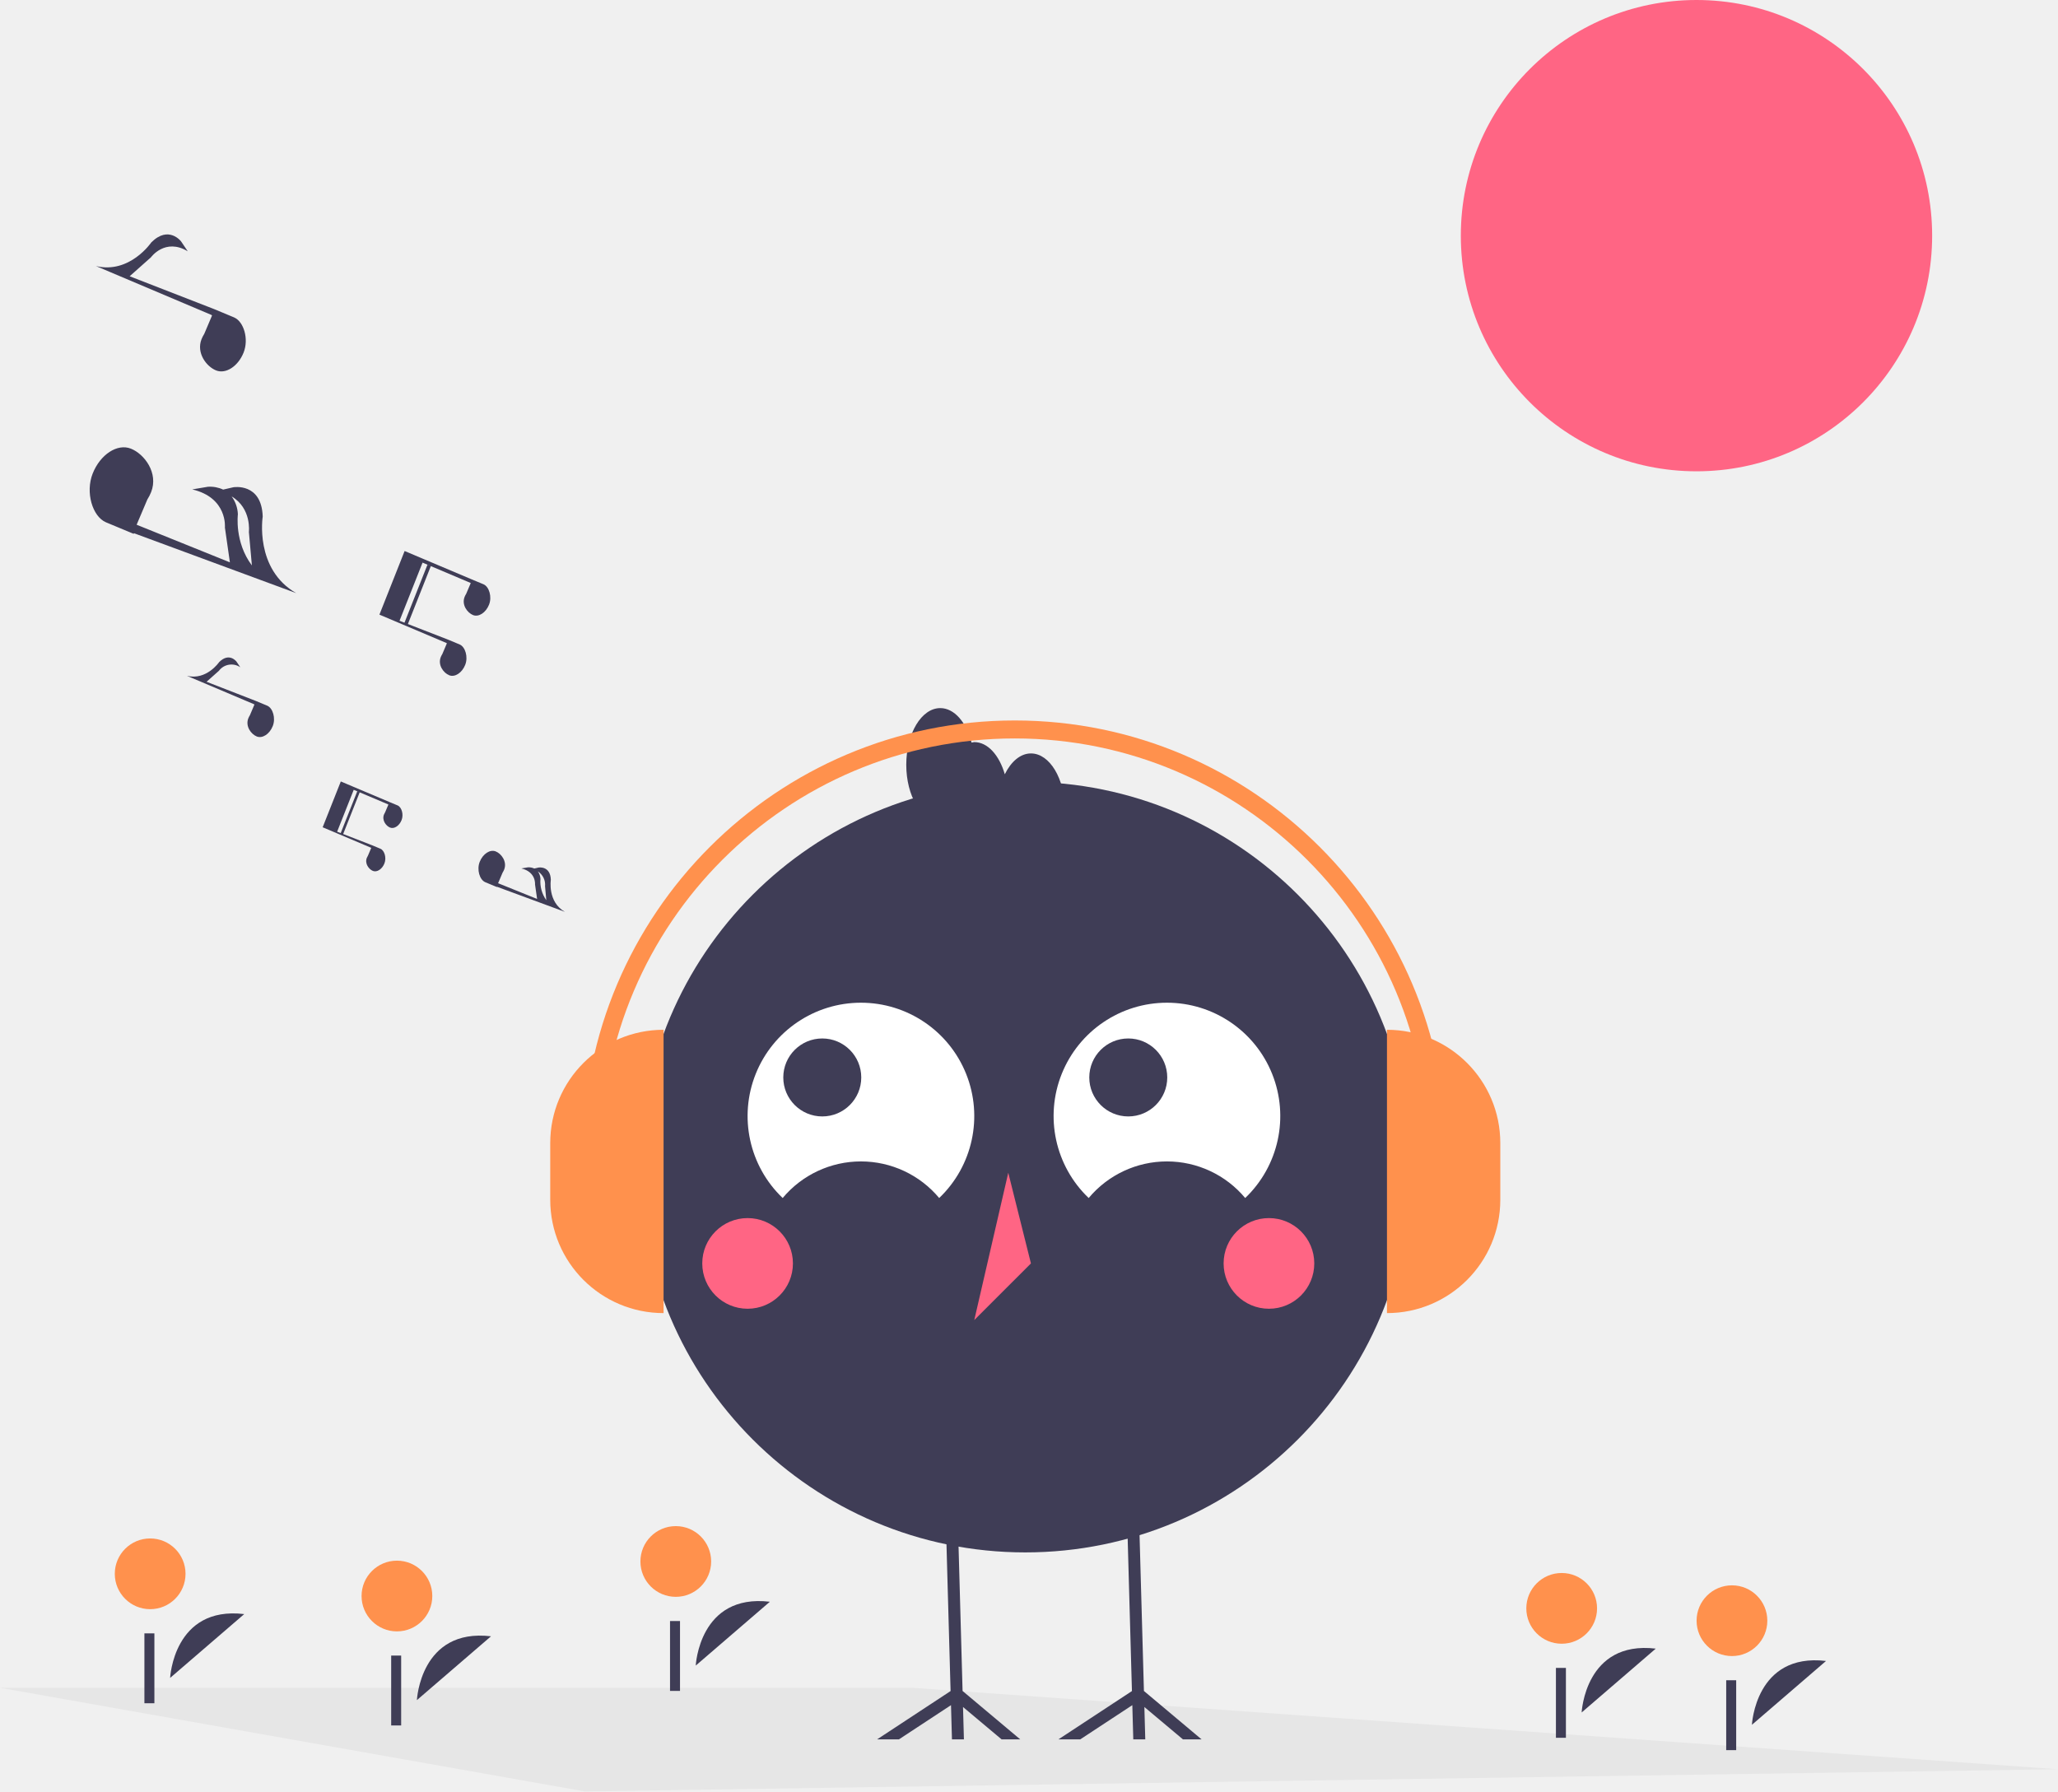
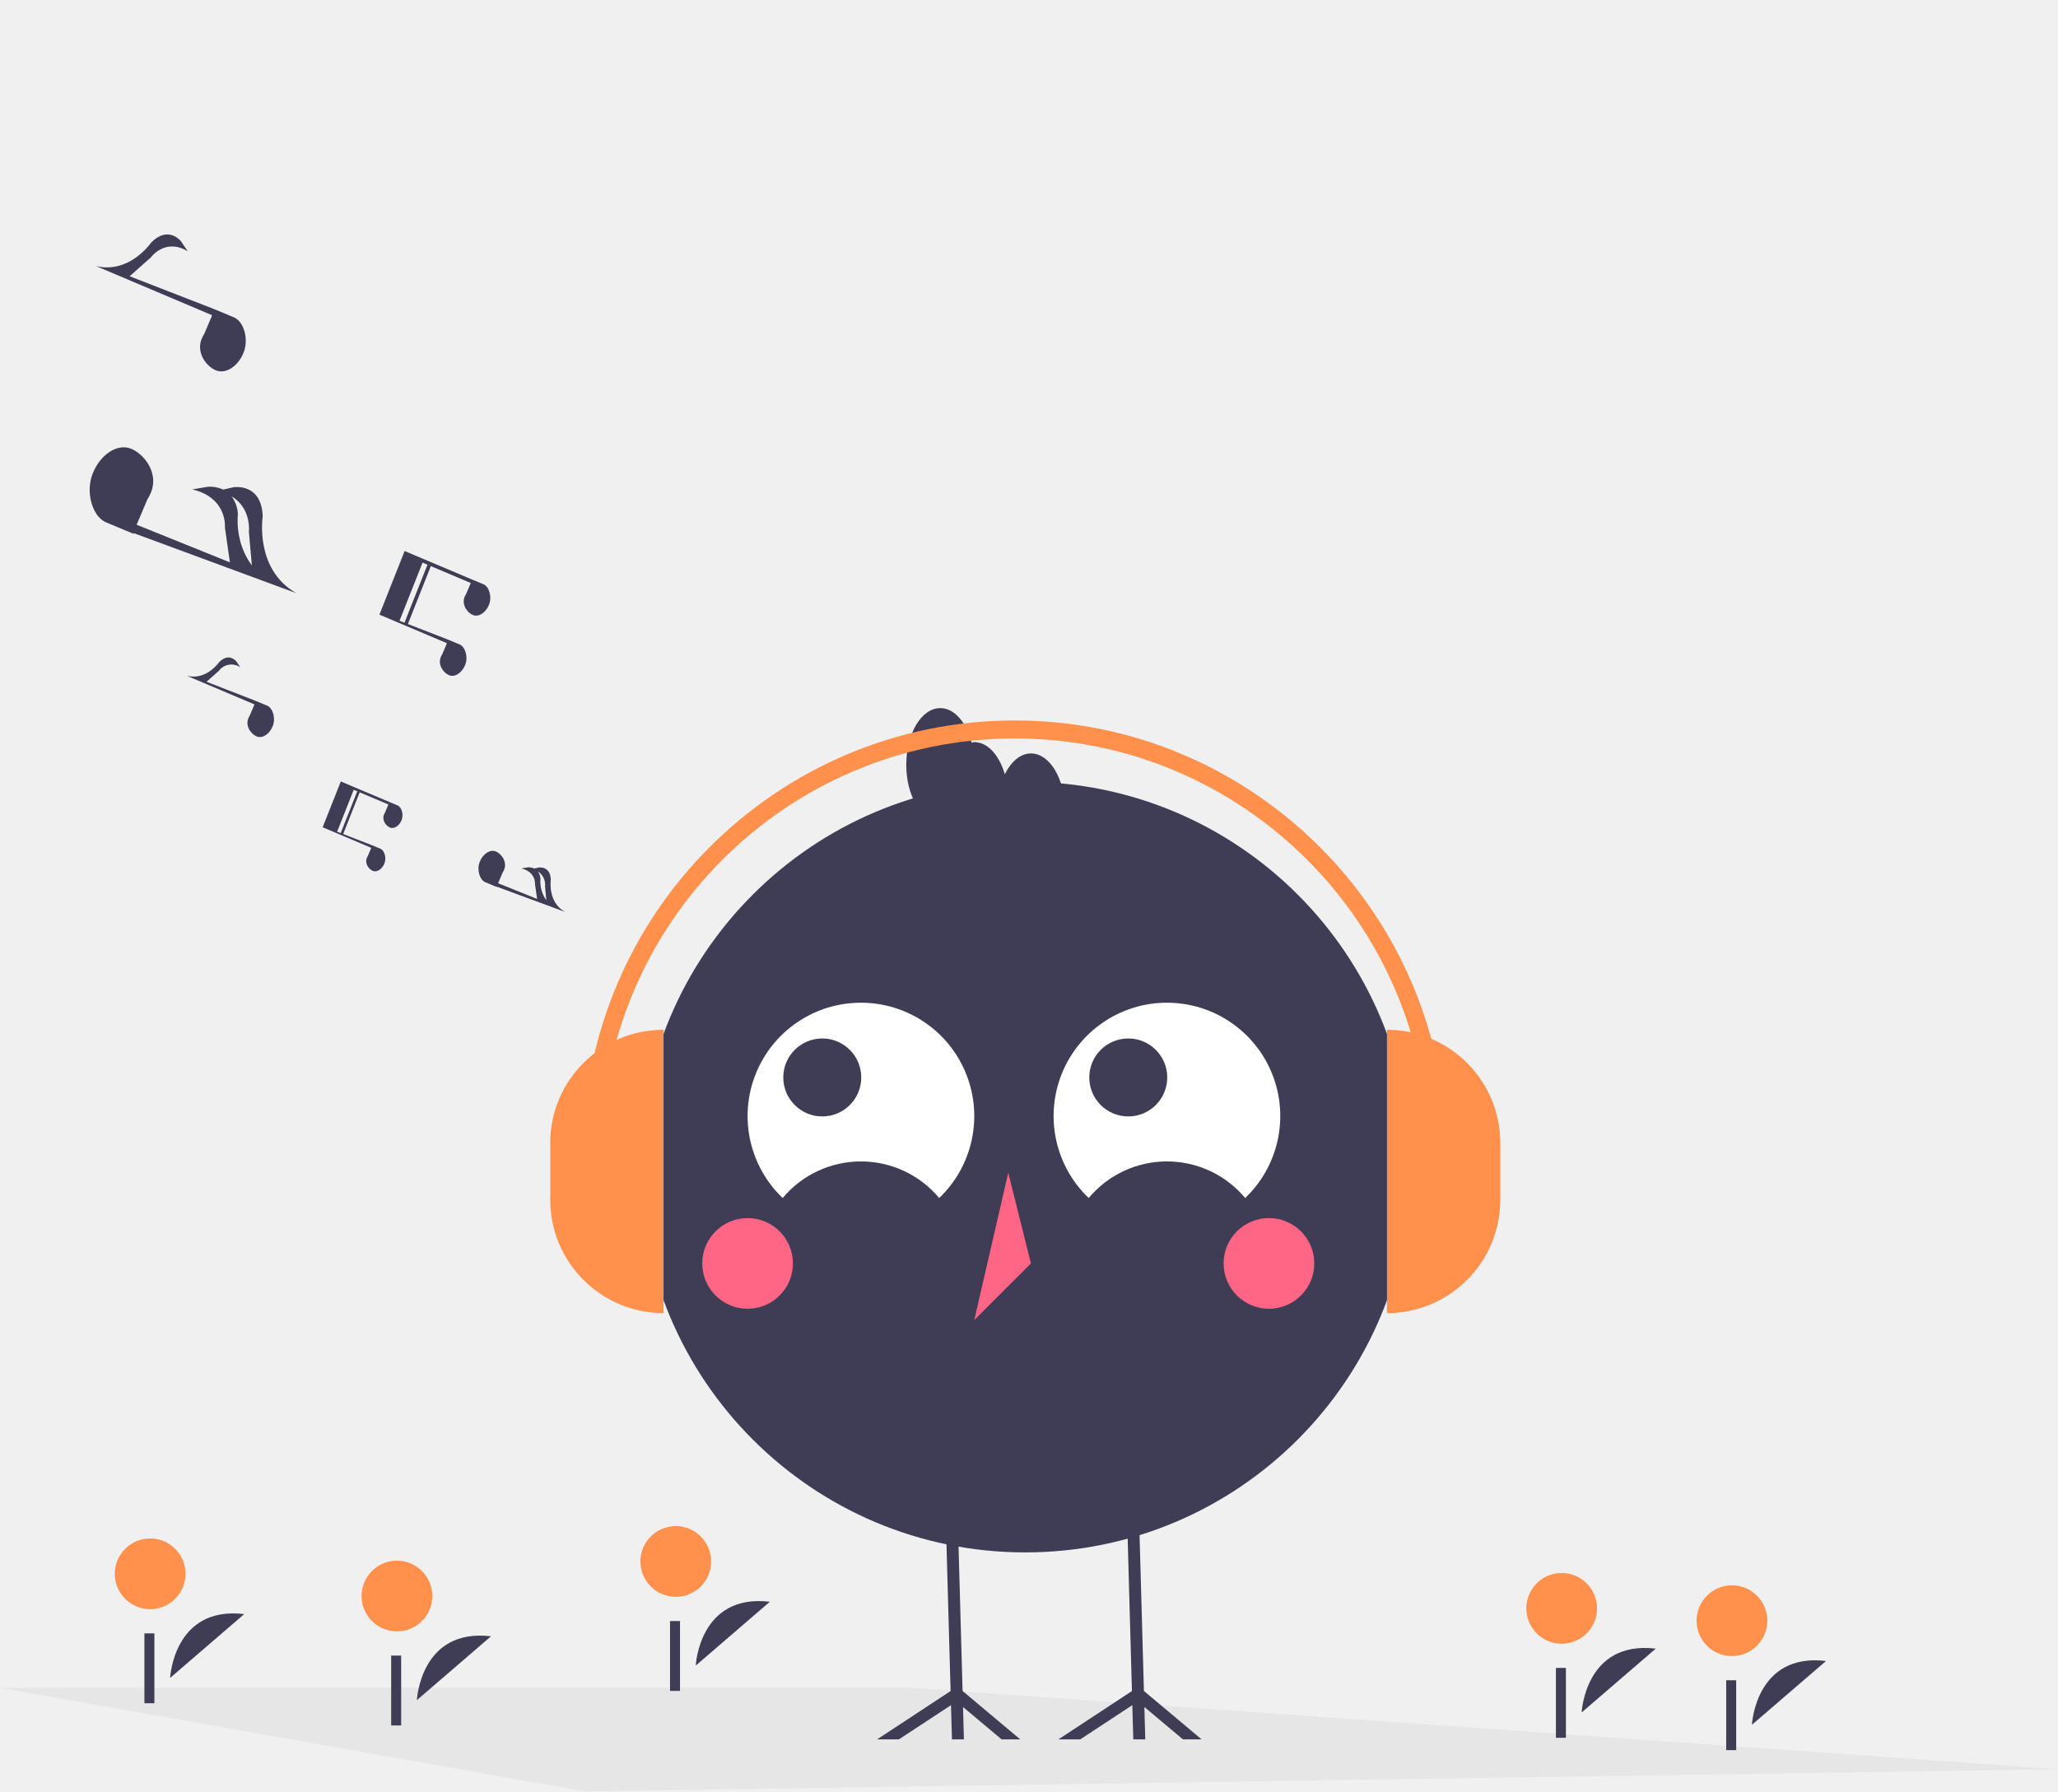
<svg xmlns="http://www.w3.org/2000/svg" data-name="Layer 1" width="887.772" height="772.831" viewBox="0 0 887.772 772.831">
  <polygon points="887.772 763.25 252.263 772.831 0 728.121 393.817 728.121 887.772 763.25" fill="#e6e6e6" />
-   <circle cx="731.822" cy="101.66" r="101.66" fill="#ff6584" />
  <path d="M335.954,797.02s1.487-31.159,31.971-27.537" transform="translate(-156.1139 -63.58465)" fill="#3f3d56" />
  <circle cx="171.227" cy="688.526" r="15.257" fill="#ff914d" />
  <rect x="168.744" y="714.218" width="4.307" height="30.147" fill="#3f3d56" />
  <path d="M838.401,802.342s1.487-31.159,31.971-27.537" transform="translate(-156.1139 -63.58465)" fill="#3f3d56" />
  <circle cx="673.673" cy="693.849" r="15.257" fill="#ff914d" />
  <rect x="671.191" y="719.541" width="4.307" height="30.147" fill="#3f3d56" />
  <path d="M911.851,807.665s1.487-31.159,31.971-27.537" transform="translate(-156.1139 -63.58465)" fill="#3f3d56" />
  <circle cx="747.124" cy="699.171" r="15.257" fill="#ff914d" />
  <rect x="744.642" y="724.863" width="4.307" height="30.147" fill="#3f3d56" />
  <path d="M456.243,782.116s1.487-31.159,31.971-27.537" transform="translate(-156.1139 -63.58465)" fill="#3f3d56" />
  <circle cx="291.516" cy="673.623" r="15.257" fill="#ff914d" />
  <rect x="289.033" y="699.315" width="4.307" height="30.147" fill="#3f3d56" />
  <path d="M229.504,787.439s1.487-31.159,31.971-27.537" transform="translate(-156.1139 -63.58465)" fill="#3f3d56" />
  <circle cx="64.776" cy="678.946" r="15.257" fill="#ff914d" />
  <rect x="62.294" y="704.638" width="4.307" height="30.147" fill="#3f3d56" />
  <circle cx="442.277" cy="503.482" r="166.228" fill="#3f3d56" />
  <path d="M493.74,580.41a43.988,43.988,0,0,1,67.519,0,48.891,48.891,0,1,0-67.519,0Z" transform="translate(-156.1139 -63.58465)" fill="#fff" />
  <path d="M625.745,580.41a43.988,43.988,0,0,1,67.519,0,48.891,48.891,0,1,0-67.519,0Z" transform="translate(-156.1139 -63.58465)" fill="#fff" />
  <circle cx="354.707" cy="464.814" r="16.818" fill="#3f3d56" />
  <circle cx="486.707" cy="464.814" r="16.818" fill="#3f3d56" />
  <circle cx="322.495" cy="545.039" r="19.556" fill="#ff6584" />
  <circle cx="547.392" cy="545.039" r="19.556" fill="#ff6584" />
  <polygon points="434.943 505.926 420.276 569.484 444.721 545.039 434.943 505.926" fill="#ff6584" />
  <polygon points="510.307 750.38 493.655 736.404 494.043 750.38 488.871 750.38 488.458 735.602 465.975 750.38 456.563 750.38 488.29 729.526 487.061 685.737 486.143 652.666 491.302 652.524 492.233 685.737 493.461 729.487 518.348 750.38 510.307 750.38" fill="#3f3d56" />
  <polygon points="432.076 750.38 415.424 736.404 415.812 750.38 410.654 750.38 410.24 735.602 387.757 750.38 378.345 750.38 410.059 729.526 408.831 685.737 407.913 652.666 413.084 652.524 414.015 685.737 415.23 729.487 440.118 750.38 432.076 750.38" fill="#3f3d56" />
  <path d="M600.835,388.616c-4.561,0-8.585,3.543-11.275,8.985-2.371-8.183-7.353-13.874-13.17-13.874a8.847,8.847,0,0,0-1.174.197c-2.236-8.737-7.434-14.864-13.493-14.864-8.101,0-14.667,10.945-14.667,24.445s6.567,24.445,14.667,24.445a8.847,8.847,0,0,0,1.174-.197c2.236,8.737,7.434,14.864,13.493,14.864,4.561,0,8.585-3.543,11.275-8.985,2.371,8.183,7.353,13.874,13.17,13.874,8.101,0,14.667-10.945,14.667-24.445S608.936,388.616,600.835,388.616Z" transform="translate(-156.1139 -63.58465)" fill="#3f3d56" />
  <path d="M393.474,507.833h0a48.891,48.891,0,0,1,48.891,48.891v24.445a48.891,48.891,0,0,1-48.891,48.891h0a0,0,0,0,1,0,0V507.833A0,0,0,0,1,393.474,507.833Z" transform="translate(679.7238 1074.308) rotate(180)" fill="#ff914d" />
  <path d="M598.303,444.248h0A48.891,48.891,0,0,1,647.194,493.139v24.445a48.891,48.891,0,0,1-48.891,48.891h0a0,0,0,0,1,0,0V444.248A0,0,0,0,1,598.303,444.248Z" fill="#ff914d" />
  <path d="M780.037,560.565H772.279c0-98.377-80.036-178.414-178.414-178.414-98.377,0-178.414,80.036-178.414,178.414H407.695c0-102.655,83.516-186.171,186.171-186.171C696.521,374.394,780.037,457.91,780.037,560.565Z" transform="translate(-156.1139 -63.58465)" fill="#ff914d" />
  <polygon points="131.69 367.997 131.69 367.997 131.69 367.997 131.69 367.997" fill="#3f3d56" />
  <path d="M327.661,411.058l.001-.003-3.644-1.518-15.377-6.5-5.512-2.33-.423,1.068h0l-7.404,18.694L316.14,429.288l.109.099-1.404,3.311a5.862,5.862,0,0,0-.49.955c-.984,2.484.874,4.954,2.63,5.649s3.977-.754,4.961-3.237c.97-2.45.022-5.562-1.689-6.314l.002-.003-3.644-1.518-12.467-4.846,7.123-17.985-1.056-.418-7.126,17.992-1.542-.599,7.154-18.062.188.08,14.654,6.202.109.099-1.404,3.311a5.851,5.851,0,0,0-.49.955c-.984,2.484.874,4.954,2.63,5.649s3.977-.754,4.961-3.237C330.321,414.922,329.372,411.81,327.661,411.058Z" transform="translate(-156.1139 -63.58465)" fill="#3f3d56" />
  <path d="M399.781,456.952c-7.564-4.325-6.05-13.815-6.05-13.815-.19-6.165-5.284-5.293-5.284-5.293l-1.854.423a5.629,5.629,0,0,0-2.757-.51l-2.82.475c6.421,1.509,5.894,6.881,5.894,6.881l.9,6.281-16.826-6.788,1.932-4.555a8.129,8.129,0,0,0,.68-1.327c1.366-3.449-1.214-6.881-3.653-7.846-2.439-.966-5.524,1.047-6.89,4.496-1.347,3.402-.03,7.725,2.346,8.769l-.002.004,5.062,2.108.038-.119Zm-8.544-11.036.54,6.012a13.867,13.867,0,0,1-2.526-9.207,5.823,5.823,0,0,0-1.127-3.225A6.831,6.831,0,0,1,391.237,445.916Z" transform="translate(-156.1139 -63.58465)" fill="#3f3d56" />
  <path d="M271.433,368.041l.002-.004-5.062-2.108-21.154-8.223,5.339-4.75a6.744,6.744,0,0,1,9.217-1.51l-1.657-2.462s-3.115-4.124-7.475.239c0,0-5.395,7.953-13.869,5.926l28.94,12.249.152.138-1.95,4.598a8.124,8.124,0,0,0-.68,1.327c-1.366,3.449,1.214,6.88,3.653,7.846s5.524-1.047,6.89-4.496C275.127,373.407,273.81,369.085,271.433,368.041Z" transform="translate(-156.1139 -63.58465)" fill="#3f3d56" />
  <path d="M348.88,341.126l-1.95,4.598a8.132,8.132,0,0,0-.68,1.327c-1.366,3.449,1.214,6.88,3.653,7.846s5.524-1.047,6.89-4.496c1.348-3.402.031-7.725-2.346-8.769l.002-.004-5.062-2.108-17.315-6.731,9.893-24.98-1.466-.581-9.897,24.989-2.141-.832,9.936-25.087.262.111,20.353,8.614.152.138L357.213,319.76a8.137,8.137,0,0,0-.68,1.327c-1.366,3.449,1.214,6.881,3.653,7.847s5.524-1.047,6.89-4.497c1.348-3.402.031-7.725-2.346-8.769l.002-.004-5.062-2.108L338.985,304.812h0l-.001-0-.671-.284-7.655-3.236-10.871,27.447,28.94,12.249Zm-18.809-38.351Z" transform="translate(-156.1139 -63.58465)" fill="#3f3d56" />
  <path d="M257.167,200.556l.004-.007-8.713-3.629-36.416-14.156,9.191-8.177s6.114-8.483,15.866-2.599l-2.852-4.239s-5.362-7.099-12.868.412c0,0-9.287,13.691-23.874,10.201l49.819,21.086.262.237-3.357,7.916a14.005,14.005,0,0,0-1.171,2.285c-2.352,5.938,2.09,11.844,6.289,13.507s9.509-1.803,11.861-7.74C263.526,209.795,261.259,202.354,257.167,200.556Z" transform="translate(-156.1139 -63.58465)" fill="#3f3d56" />
  <path d="M283.907,319.47c-18.085-10.34-14.466-33.03-14.466-33.03-.455-14.741-12.634-12.654-12.634-12.654l-4.432,1.011a13.458,13.458,0,0,0-6.591-1.219l-6.742,1.135c15.353,3.607,14.092,16.451,14.092,16.451l2.151,15.017-40.229-16.229,4.619-10.891a19.451,19.451,0,0,0,1.627-3.173c3.266-8.247-2.903-16.451-8.735-18.76s-13.207,2.504-16.474,10.751c-3.222,8.135-.073,18.469,5.61,20.966l-.005.01,12.102,5.04.09-.285Zm-20.429-26.386,1.295,14.424c-7.596-10.083-6.043-22.062-6.043-22.062a13.925,13.925,0,0,0-2.694-7.711C264.761,282.956,263.478,293.084,263.478,293.084Z" transform="translate(-156.1139 -63.58465)" fill="#3f3d56" />
</svg>
